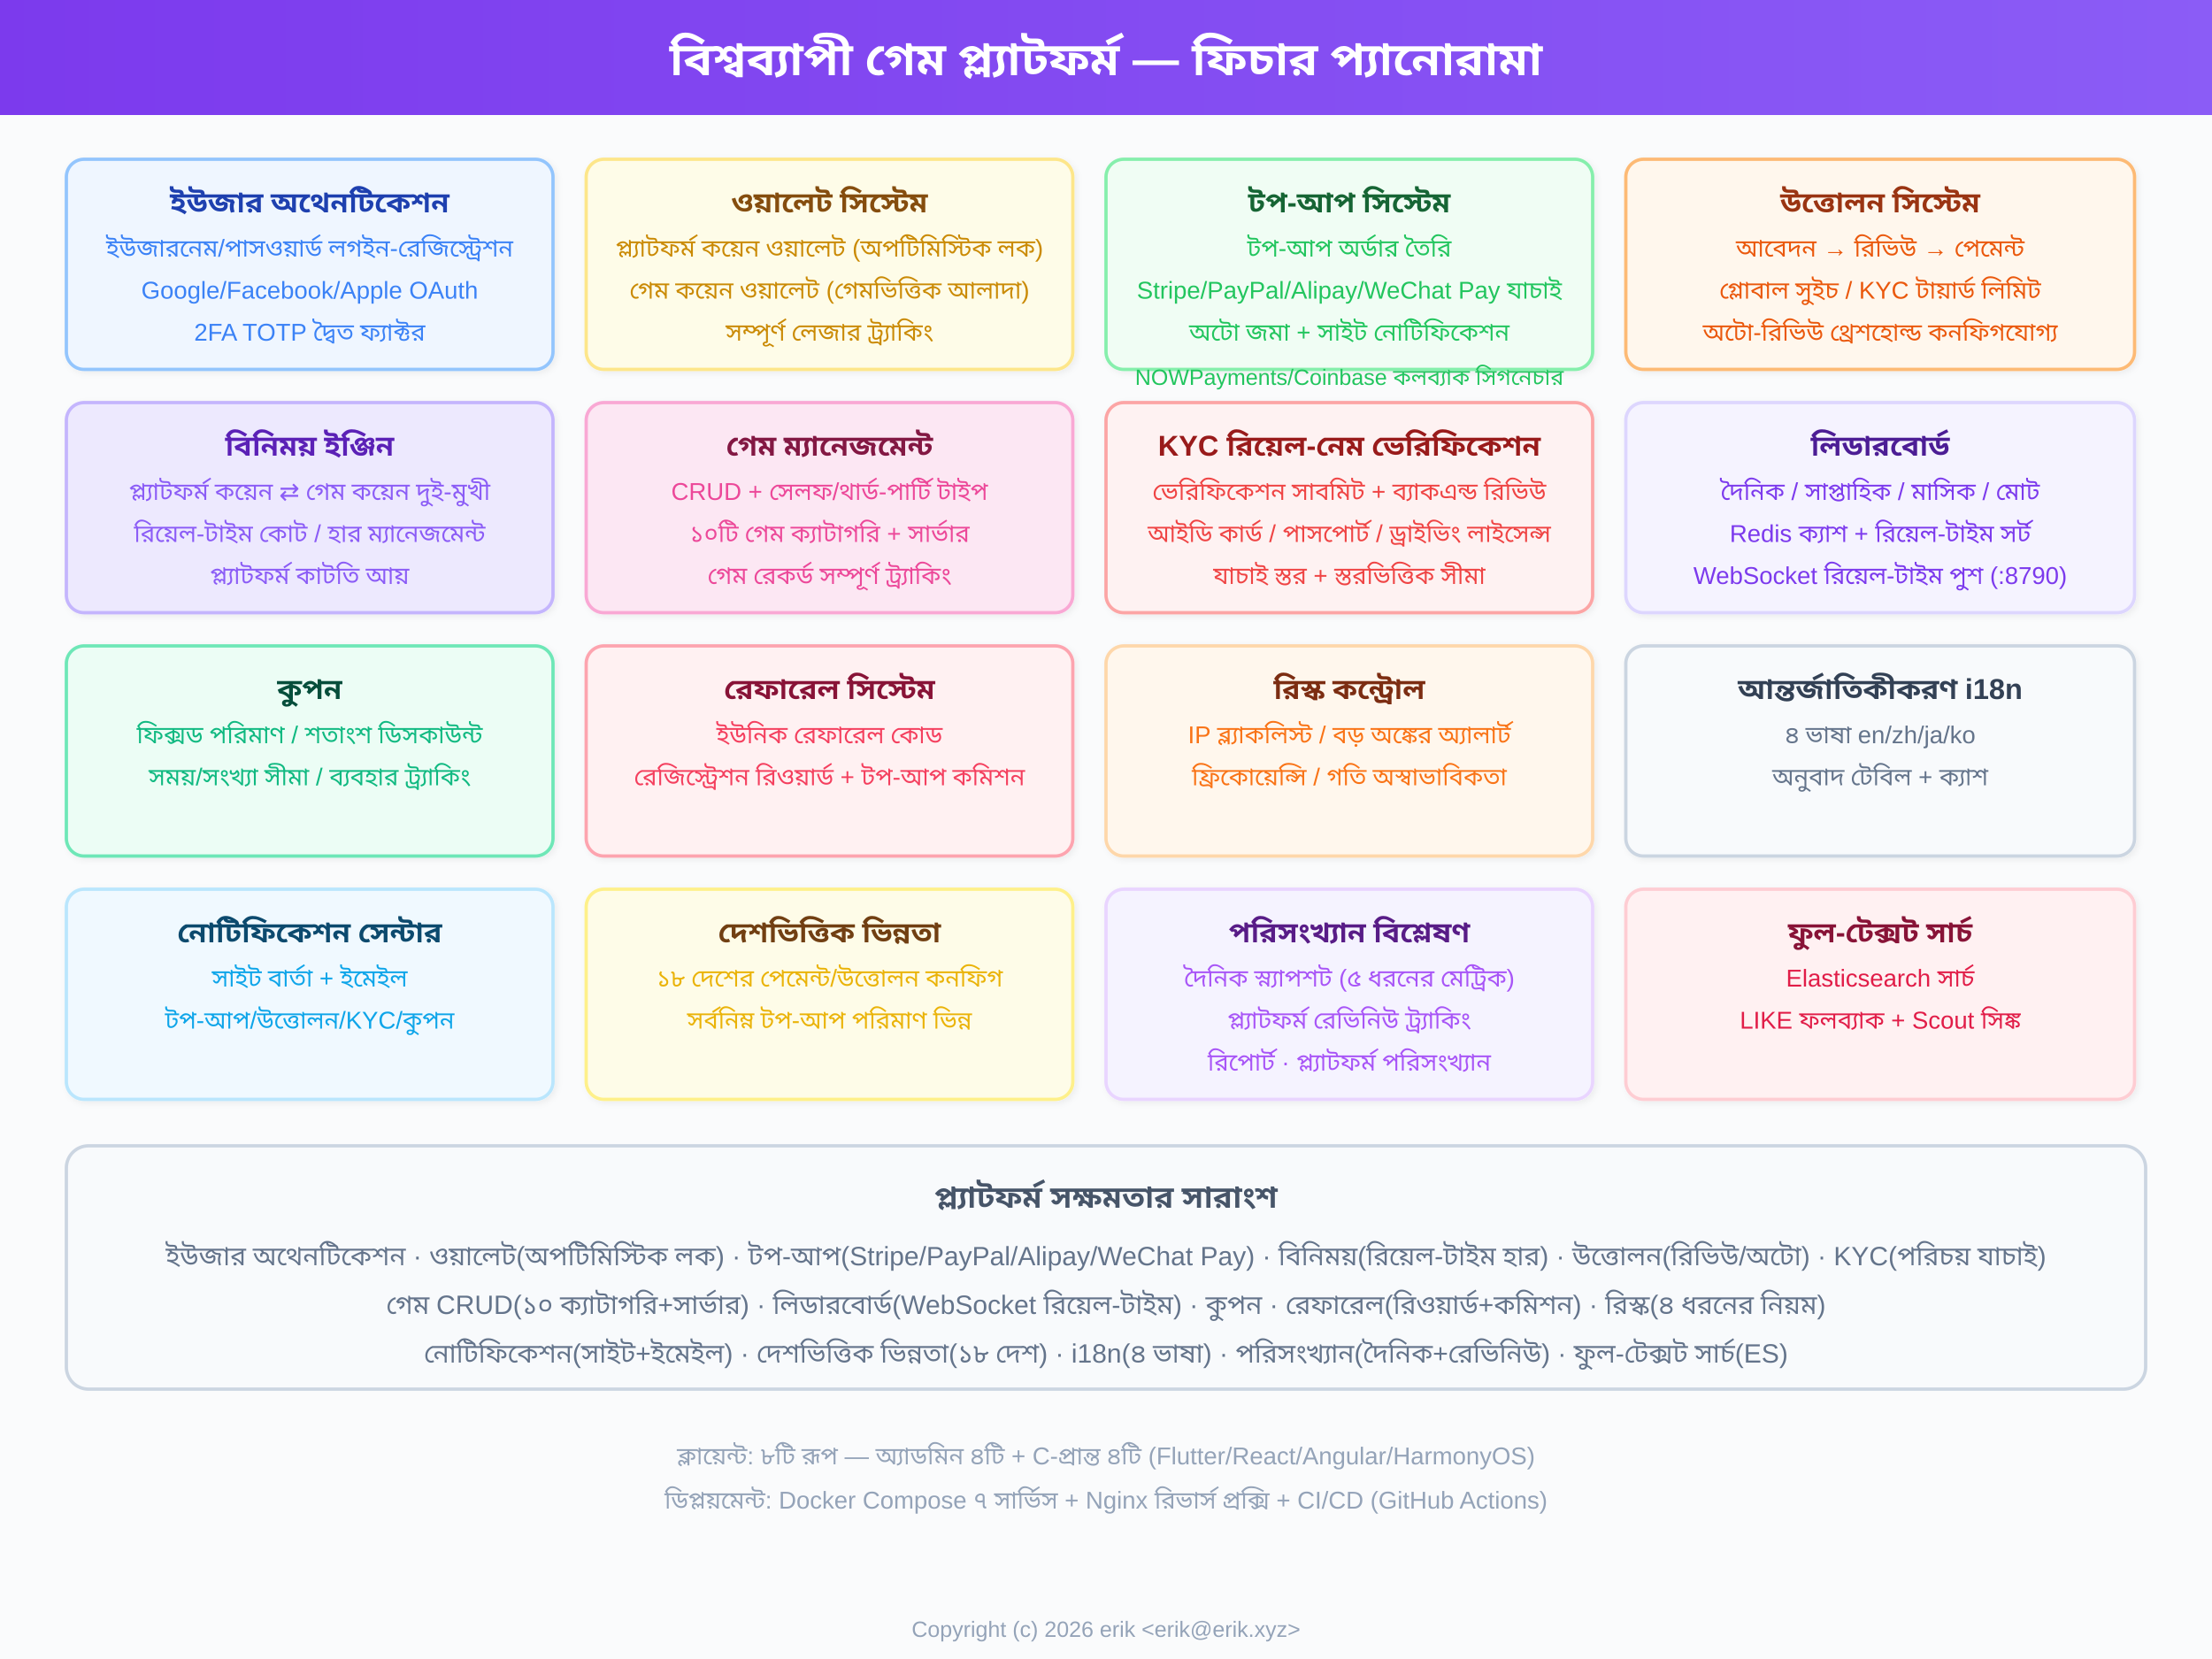
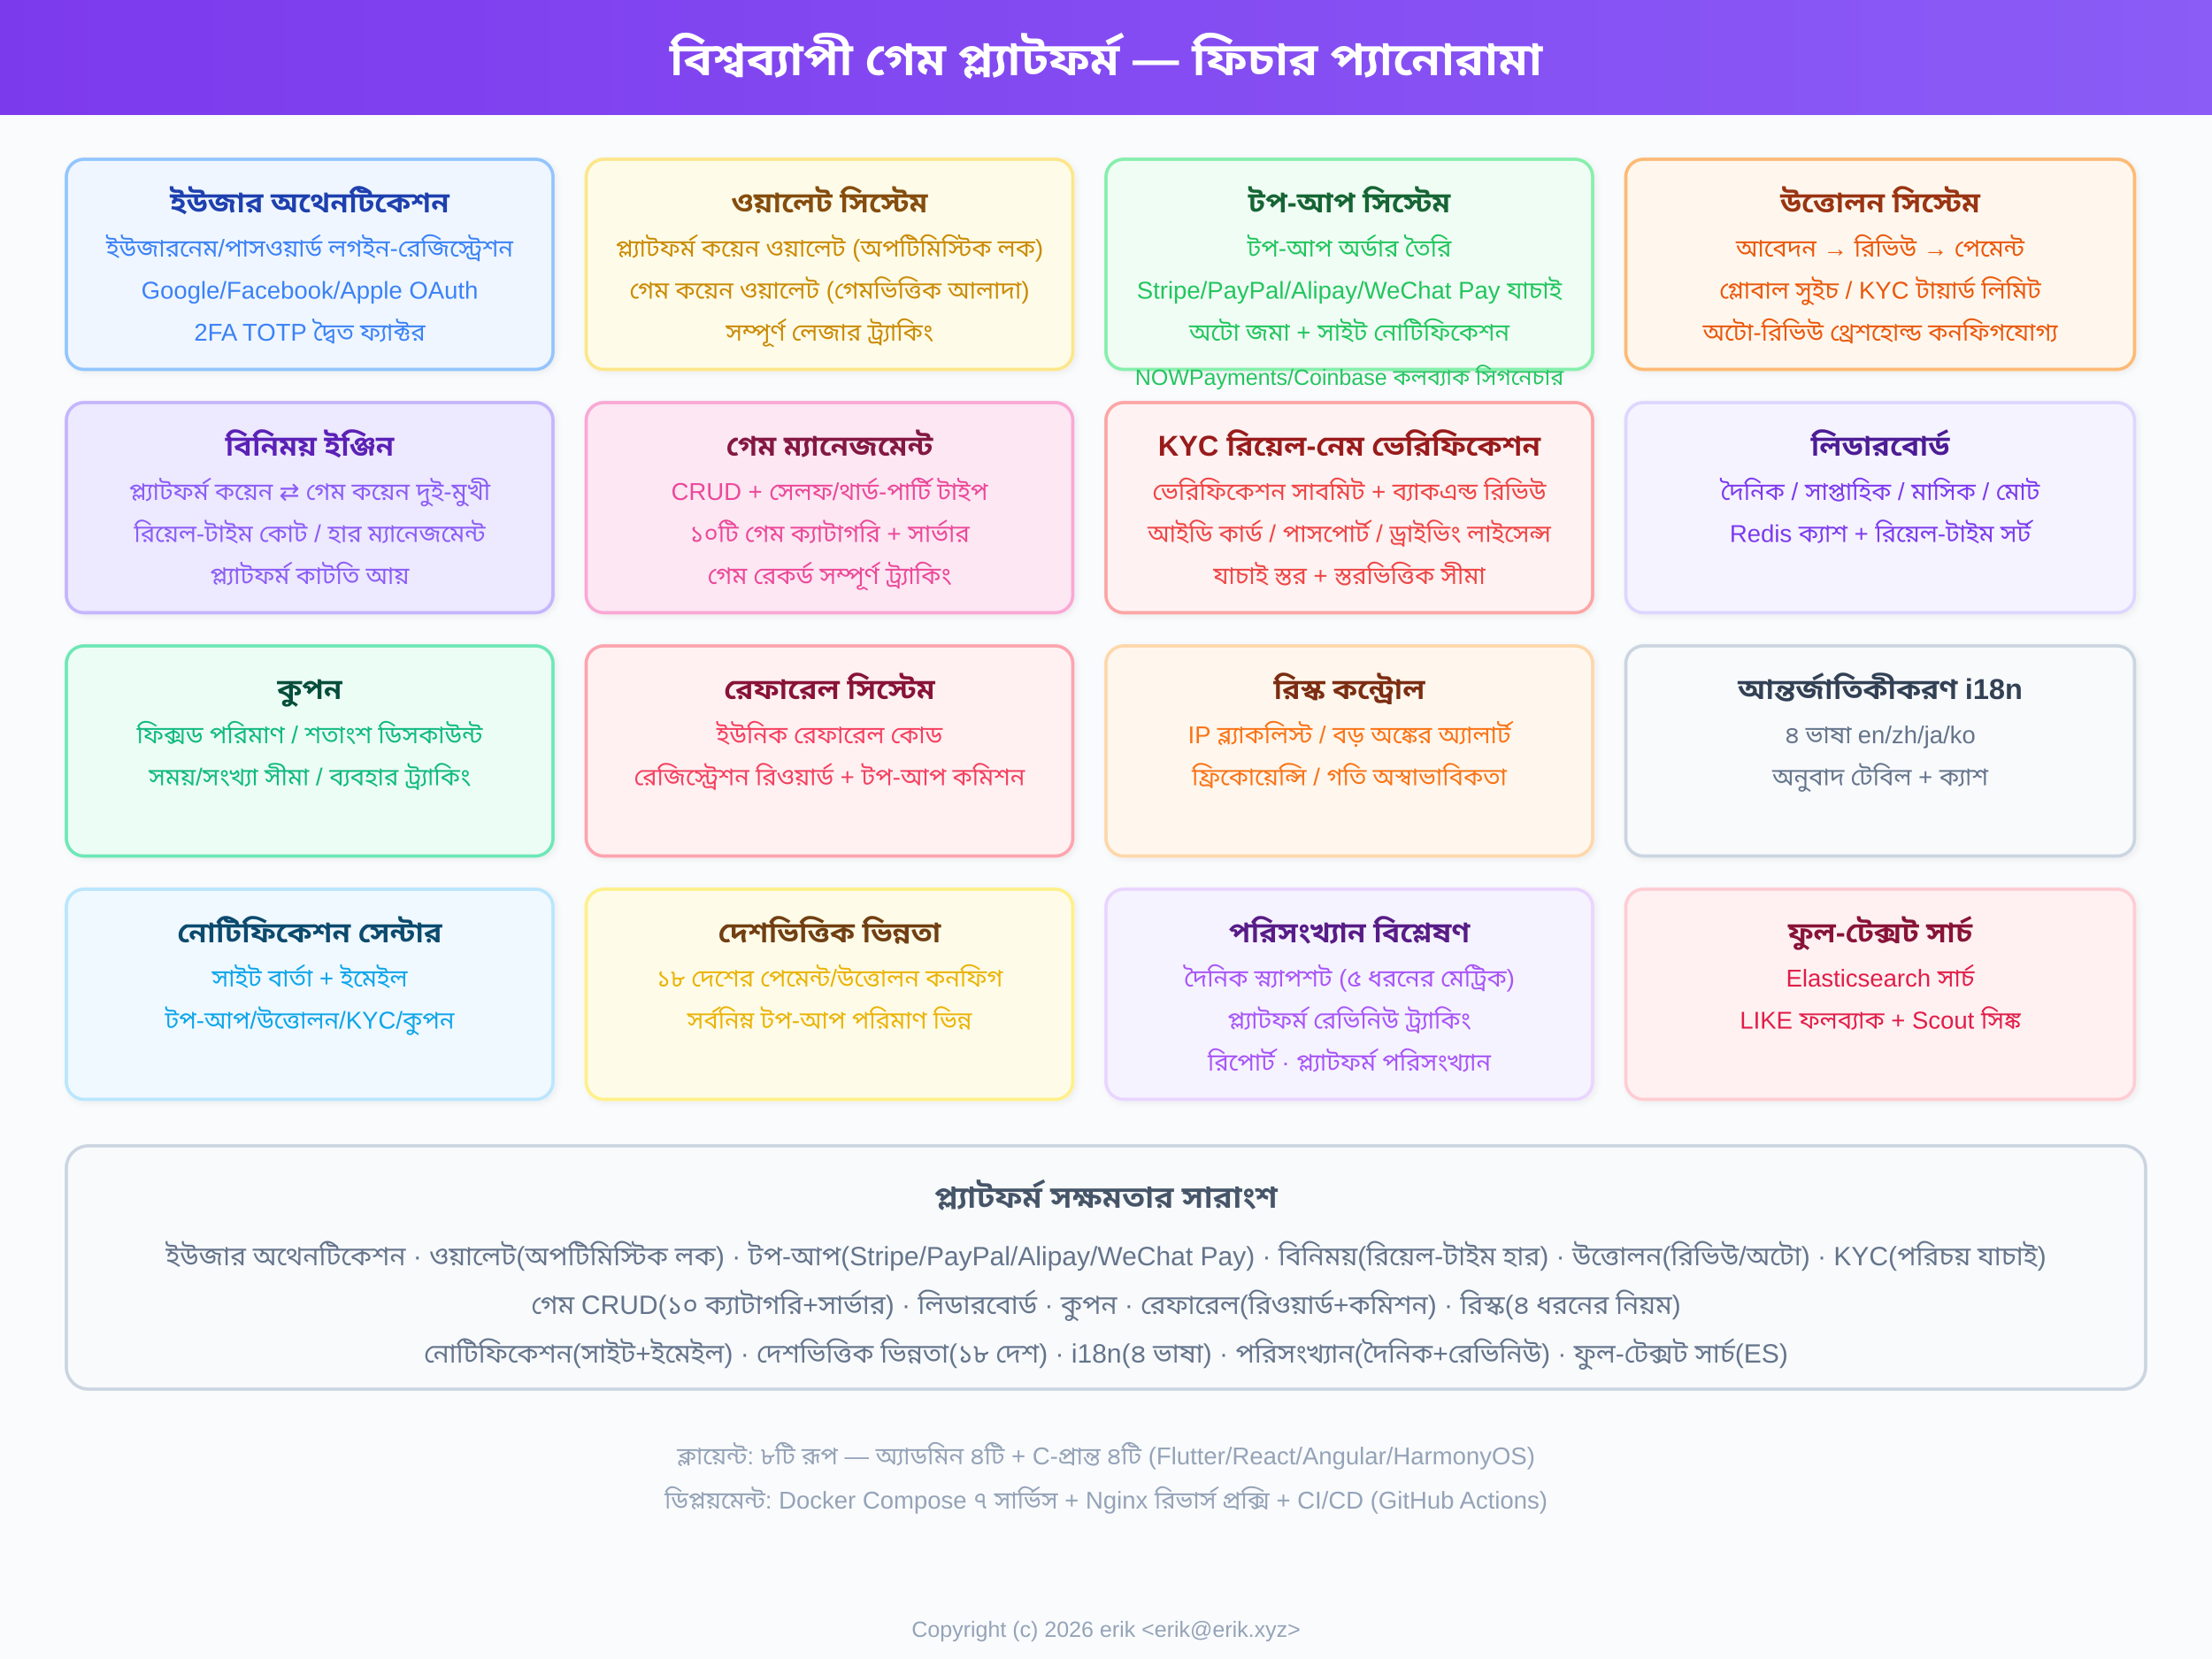
<svg xmlns="http://www.w3.org/2000/svg" viewBox="0 0 1000 750" font-family="Arial, 'Noto Sans SC', 'Noto Sans Bengali', sans-serif">
  <defs>
    <linearGradient id="hd" x1="0" y1="0" x2="1" y2="0">
      <stop offset="0%" stop-color="#7c3aed" />
      <stop offset="100%" stop-color="#8b5cf6" />
    </linearGradient>
    <filter id="sh">
      <feDropShadow dx="1" dy="1" stdDeviation="1.5" flood-opacity=".06" />
    </filter>
  </defs>
  <rect width="1000" height="750" fill="#fafbfc" />
  <rect x="0" y="0" width="1000" height="52" fill="url(#hd)" />
  <text x="500" y="34" text-anchor="middle" fill="#fff" font-size="21" font-weight="bold">বিশ্বব্যাপী গেম প্ল্যাটফর্ম — ফিচার প্যানোরামা</text>
  <rect x="30" y="72" width="220" height="95" rx="8" fill="#eff6ff" stroke="#93c5fd" stroke-width="1.5" filter="url(#sh)" />
  <text x="140" y="96" text-anchor="middle" fill="#1e40af" font-size="13" font-weight="bold">ইউজার অথেনটিকেশন</text>
  <text x="140" y="116" text-anchor="middle" fill="#3b82f6" font-size="11">ইউজারনেম/পাসওয়ার্ড লগইন-রেজিস্ট্রেশন</text>
  <text x="140" y="135" text-anchor="middle" fill="#3b82f6" font-size="11">Google/Facebook/Apple OAuth</text>
  <text x="140" y="154" text-anchor="middle" fill="#3b82f6" font-size="11">2FA TOTP দ্বৈত ফ্যাক্টর</text>
  <rect x="265" y="72" width="220" height="95" rx="8" fill="#fefce8" stroke="#fde68a" stroke-width="1.5" filter="url(#sh)" />
  <text x="375" y="96" text-anchor="middle" fill="#854d0e" font-size="13" font-weight="bold">ওয়ালেট সিস্টেম</text>
  <text x="375" y="116" text-anchor="middle" fill="#ca8a04" font-size="11">প্ল্যাটফর্ম কয়েন ওয়ালেট (অপটিমিস্টিক লক)</text>
  <text x="375" y="135" text-anchor="middle" fill="#ca8a04" font-size="11">গেম কয়েন ওয়ালেট (গেমভিত্তিক আলাদা)</text>
  <text x="375" y="154" text-anchor="middle" fill="#ca8a04" font-size="11">সম্পূর্ণ লেজার ট্র্যাকিং</text>
  <rect x="500" y="72" width="220" height="95" rx="8" fill="#f0fdf4" stroke="#86efac" stroke-width="1.5" filter="url(#sh)" />
  <text x="610" y="96" text-anchor="middle" fill="#166534" font-size="13" font-weight="bold">টপ-আপ সিস্টেম</text>
  <text x="610" y="116" text-anchor="middle" fill="#22c55e" font-size="11">টপ-আপ অর্ডার তৈরি</text>
  <text x="610" y="135" text-anchor="middle" fill="#22c55e" font-size="11">Stripe/PayPal/Alipay/WeChat Pay যাচাই</text>
  <text x="610" y="174" text-anchor="middle" fill="#22c55e" font-size="10">NOWPayments/Coinbase কলব্যাক সিগনেচার</text>
  <text x="610" y="154" text-anchor="middle" fill="#22c55e" font-size="11">অটো জমা + সাইট নোটিফিকেশন</text>
  <rect x="735" y="72" width="230" height="95" rx="8" fill="#fff7ed" stroke="#fdba74" stroke-width="1.5" filter="url(#sh)" />
  <text x="850" y="96" text-anchor="middle" fill="#9a3412" font-size="13" font-weight="bold">উত্তোলন সিস্টেম</text>
  <text x="850" y="116" text-anchor="middle" fill="#ea580c" font-size="11">আবেদন → রিভিউ → পেমেন্ট</text>
  <text x="850" y="135" text-anchor="middle" fill="#ea580c" font-size="11">গ্লোবাল সুইচ / KYC টায়ার্ড লিমিট</text>
  <text x="850" y="154" text-anchor="middle" fill="#ea580c" font-size="11">অটো-রিভিউ থ্রেশহোল্ড কনফিগযোগ্য</text>
  <rect x="30" y="182" width="220" height="95" rx="8" fill="#ede9fe" stroke="#c4b5fd" stroke-width="1.5" filter="url(#sh)" />
  <text x="140" y="206" text-anchor="middle" fill="#5b21b6" font-size="13" font-weight="bold">বিনিময় ইঞ্জিন</text>
  <text x="140" y="226" text-anchor="middle" fill="#8b5cf6" font-size="11">প্ল্যাটফর্ম কয়েন ⇄ গেম কয়েন দুই-মুখী</text>
  <text x="140" y="245" text-anchor="middle" fill="#8b5cf6" font-size="11">রিয়েল-টাইম কোট / হার ম্যানেজমেন্ট</text>
  <text x="140" y="264" text-anchor="middle" fill="#8b5cf6" font-size="11">প্ল্যাটফর্ম কাটতি আয়</text>
  <rect x="265" y="182" width="220" height="95" rx="8" fill="#fce7f3" stroke="#f9a8d4" stroke-width="1.5" filter="url(#sh)" />
  <text x="375" y="206" text-anchor="middle" fill="#831843" font-size="13" font-weight="bold">গেম ম্যানেজমেন্ট</text>
  <text x="375" y="226" text-anchor="middle" fill="#ec4899" font-size="11">CRUD + সেলফ/থার্ড-পার্টি টাইপ</text>
  <text x="375" y="245" text-anchor="middle" fill="#ec4899" font-size="11">১০টি গেম ক্যাটাগরি + সার্ভার</text>
  <text x="375" y="264" text-anchor="middle" fill="#ec4899" font-size="11">গেম রেকর্ড সম্পূর্ণ ট্র্যাকিং</text>
  <rect x="500" y="182" width="220" height="95" rx="8" fill="#fef2f2" stroke="#fca5a5" stroke-width="1.5" filter="url(#sh)" />
  <text x="610" y="206" text-anchor="middle" fill="#991b1b" font-size="13" font-weight="bold">KYC রিয়েল-নেম ভেরিফিকেশন</text>
  <text x="610" y="226" text-anchor="middle" fill="#ef4444" font-size="11">ভেরিফিকেশন সাবমিট + ব্যাকএন্ড রিভিউ</text>
  <text x="610" y="245" text-anchor="middle" fill="#ef4444" font-size="11">আইডি কার্ড / পাসপোর্ট / ড্রাইভিং লাইসেন্স</text>
  <text x="610" y="264" text-anchor="middle" fill="#ef4444" font-size="11">যাচাই স্তর + স্তরভিত্তিক সীমা</text>
  <rect x="735" y="182" width="230" height="95" rx="8" fill="#f5f3ff" stroke="#ddd6fe" stroke-width="1.5" filter="url(#sh)" />
  <text x="850" y="206" text-anchor="middle" fill="#4c1d95" font-size="13" font-weight="bold">লিডারবোর্ড</text>
  <text x="850" y="226" text-anchor="middle" fill="#7c3aed" font-size="11">দৈনিক / সাপ্তাহিক / মাসিক / মোট</text>
  <text x="850" y="245" text-anchor="middle" fill="#7c3aed" font-size="11">Redis ক্যাশ + রিয়েল-টাইম সর্ট</text>
-   <text x="850" y="264" text-anchor="middle" fill="#7c3aed" font-size="11">WebSocket রিয়েল-টাইম পুশ (:8790)</text>
  <rect x="30" y="292" width="220" height="95" rx="8" fill="#ecfdf5" stroke="#6ee7b7" stroke-width="1.5" filter="url(#sh)" />
  <text x="140" y="316" text-anchor="middle" fill="#064e3b" font-size="13" font-weight="bold">কুপন</text>
  <text x="140" y="336" text-anchor="middle" fill="#10b981" font-size="11">ফিক্সড পরিমাণ / শতাংশ ডিসকাউন্ট</text>
  <text x="140" y="355" text-anchor="middle" fill="#10b981" font-size="11">সময়/সংখ্যা সীমা / ব্যবহার ট্র্যাকিং</text>
  <rect x="265" y="292" width="220" height="95" rx="8" fill="#fff1f2" stroke="#fda4af" stroke-width="1.5" filter="url(#sh)" />
  <text x="375" y="316" text-anchor="middle" fill="#881337" font-size="13" font-weight="bold">রেফারেল সিস্টেম</text>
  <text x="375" y="336" text-anchor="middle" fill="#f43f5e" font-size="11">ইউনিক রেফারেল কোড</text>
  <text x="375" y="355" text-anchor="middle" fill="#f43f5e" font-size="11">রেজিস্ট্রেশন রিওয়ার্ড + টপ-আপ কমিশন</text>
  <rect x="500" y="292" width="220" height="95" rx="8" fill="#fff7ed" stroke="#fed7aa" stroke-width="1.5" filter="url(#sh)" />
  <text x="610" y="316" text-anchor="middle" fill="#7c2d12" font-size="13" font-weight="bold">রিস্ক কন্ট্রোল</text>
  <text x="610" y="336" text-anchor="middle" fill="#f97316" font-size="11">IP ব্ল্যাকলিস্ট / বড় অঙ্কের অ্যালার্ট</text>
  <text x="610" y="355" text-anchor="middle" fill="#f97316" font-size="11">ফ্রিকোয়েন্সি / গতি অস্বাভাবিকতা</text>
  <rect x="735" y="292" width="230" height="95" rx="8" fill="#f8fafc" stroke="#cbd5e1" stroke-width="1.5" filter="url(#sh)" />
  <text x="850" y="316" text-anchor="middle" fill="#334155" font-size="13" font-weight="bold">আন্তর্জাতিকীকরণ i18n</text>
  <text x="850" y="336" text-anchor="middle" fill="#64748b" font-size="11">৪ ভাষা en/zh/ja/ko</text>
  <text x="850" y="355" text-anchor="middle" fill="#64748b" font-size="11">অনুবাদ টেবিল + ক্যাশ</text>
  <rect x="30" y="402" width="220" height="95" rx="8" fill="#f0f9ff" stroke="#bae6fd" stroke-width="1.5" filter="url(#sh)" />
  <text x="140" y="426" text-anchor="middle" fill="#0c4a6e" font-size="13" font-weight="bold">নোটিফিকেশন সেন্টার</text>
  <text x="140" y="446" text-anchor="middle" fill="#0ea5e9" font-size="11">সাইট বার্তা + ইমেইল</text>
  <text x="140" y="465" text-anchor="middle" fill="#0ea5e9" font-size="11">টপ-আপ/উত্তোলন/KYC/কুপন</text>
  <rect x="265" y="402" width="220" height="95" rx="8" fill="#fefce8" stroke="#fef08a" stroke-width="1.5" filter="url(#sh)" />
  <text x="375" y="426" text-anchor="middle" fill="#713f12" font-size="13" font-weight="bold">দেশভিত্তিক ভিন্নতা</text>
  <text x="375" y="446" text-anchor="middle" fill="#eab308" font-size="11">১৮ দেশের পেমেন্ট/উত্তোলন কনফিগ</text>
  <text x="375" y="465" text-anchor="middle" fill="#eab308" font-size="11">সর্বনিম্ন টপ-আপ পরিমাণ ভিন্ন</text>
  <rect x="500" y="402" width="220" height="95" rx="8" fill="#f5f3ff" stroke="#e9d5ff" stroke-width="1.5" filter="url(#sh)" />
  <text x="610" y="426" text-anchor="middle" fill="#581c87" font-size="13" font-weight="bold">পরিসংখ্যান বিশ্লেষণ</text>
  <text x="610" y="446" text-anchor="middle" fill="#a855f7" font-size="11">দৈনিক স্ন্যাপশট (৫ ধরনের মেট্রিক)</text>
  <text x="610" y="465" text-anchor="middle" fill="#a855f7" font-size="11">প্ল্যাটফর্ম রেভিনিউ ট্র্যাকিং</text>
  <text x="610" y="484" text-anchor="middle" fill="#a855f7" font-size="11">রিপোর্ট · প্ল্যাটফর্ম পরিসংখ্যান</text>
  <rect x="735" y="402" width="230" height="95" rx="8" fill="#fff1f2" stroke="#fecdd3" stroke-width="1.5" filter="url(#sh)" />
  <text x="850" y="426" text-anchor="middle" fill="#881337" font-size="13" font-weight="bold">ফুল-টেক্সট সার্চ</text>
  <text x="850" y="446" text-anchor="middle" fill="#e11d48" font-size="11">Elasticsearch সার্চ</text>
  <text x="850" y="465" text-anchor="middle" fill="#e11d48" font-size="11">LIKE ফলব্যাক + Scout সিঙ্ক</text>
  <rect x="30" y="518" width="940" height="110" rx="10" fill="#f8fafc" stroke="#cbd5e1" stroke-width="1.5" />
  <text x="500" y="546" text-anchor="middle" fill="#475569" font-size="14" font-weight="bold">প্ল্যাটফর্ম সক্ষমতার সারাংশ</text>
  <text x="500" y="572" text-anchor="middle" fill="#64748b" font-size="12">ইউজার অথেনটিকেশন · ওয়ালেট(অপটিমিস্টিক লক) · টপ-আপ(Stripe/PayPal/Alipay/WeChat Pay) · বিনিময়(রিয়েল-টাইম হার) · উত্তোলন(রিভিউ/অটো) · KYC(পরিচয় যাচাই)</text>
-   <text x="500" y="594" text-anchor="middle" fill="#64748b" font-size="12">গেম CRUD(১০ ক্যাটাগরি+সার্ভার) · লিডারবোর্ড(WebSocket রিয়েল-টাইম) · কুপন · রেফারেল(রিওয়ার্ড+কমিশন) · রিস্ক(৪ ধরনের নিয়ম)</text>
+   <text x="500" y="594" text-anchor="middle" fill="#64748b" font-size="12">গেম CRUD(১০ ক্যাটাগরি+সার্ভার) · লিডারবোর্ড · কুপন · রেফারেল(রিওয়ার্ড+কমিশন) · রিস্ক(৪ ধরনের নিয়ম)</text>
  <text x="500" y="616" text-anchor="middle" fill="#64748b" font-size="12">নোটিফিকেশন(সাইট+ইমেইল) · দেশভিত্তিক ভিন্নতা(১৮ দেশ) · i18n(৪ ভাষা) · পরিসংখ্যান(দৈনিক+রেভিনিউ) · ফুল-টেক্সট সার্চ(ES)</text>
  <text x="500" y="662" text-anchor="middle" fill="#94a3b8" font-size="11">ক্লায়েন্ট: ৮টি রূপ — অ্যাডমিন ৪টি + C-প্রান্ত ৪টি (Flutter/React/Angular/HarmonyOS)</text>
  <text x="500" y="682" text-anchor="middle" fill="#94a3b8" font-size="11">ডিপ্লয়মেন্ট: Docker Compose ৭ সার্ভিস + Nginx রিভার্স প্রক্সি + CI/CD (GitHub Actions)</text>
  <text x="500" y="740" text-anchor="middle" fill="#94a3b8" font-size="10">Copyright (c) 2026 erik &lt;erik@erik.xyz&gt;</text>
</svg>
